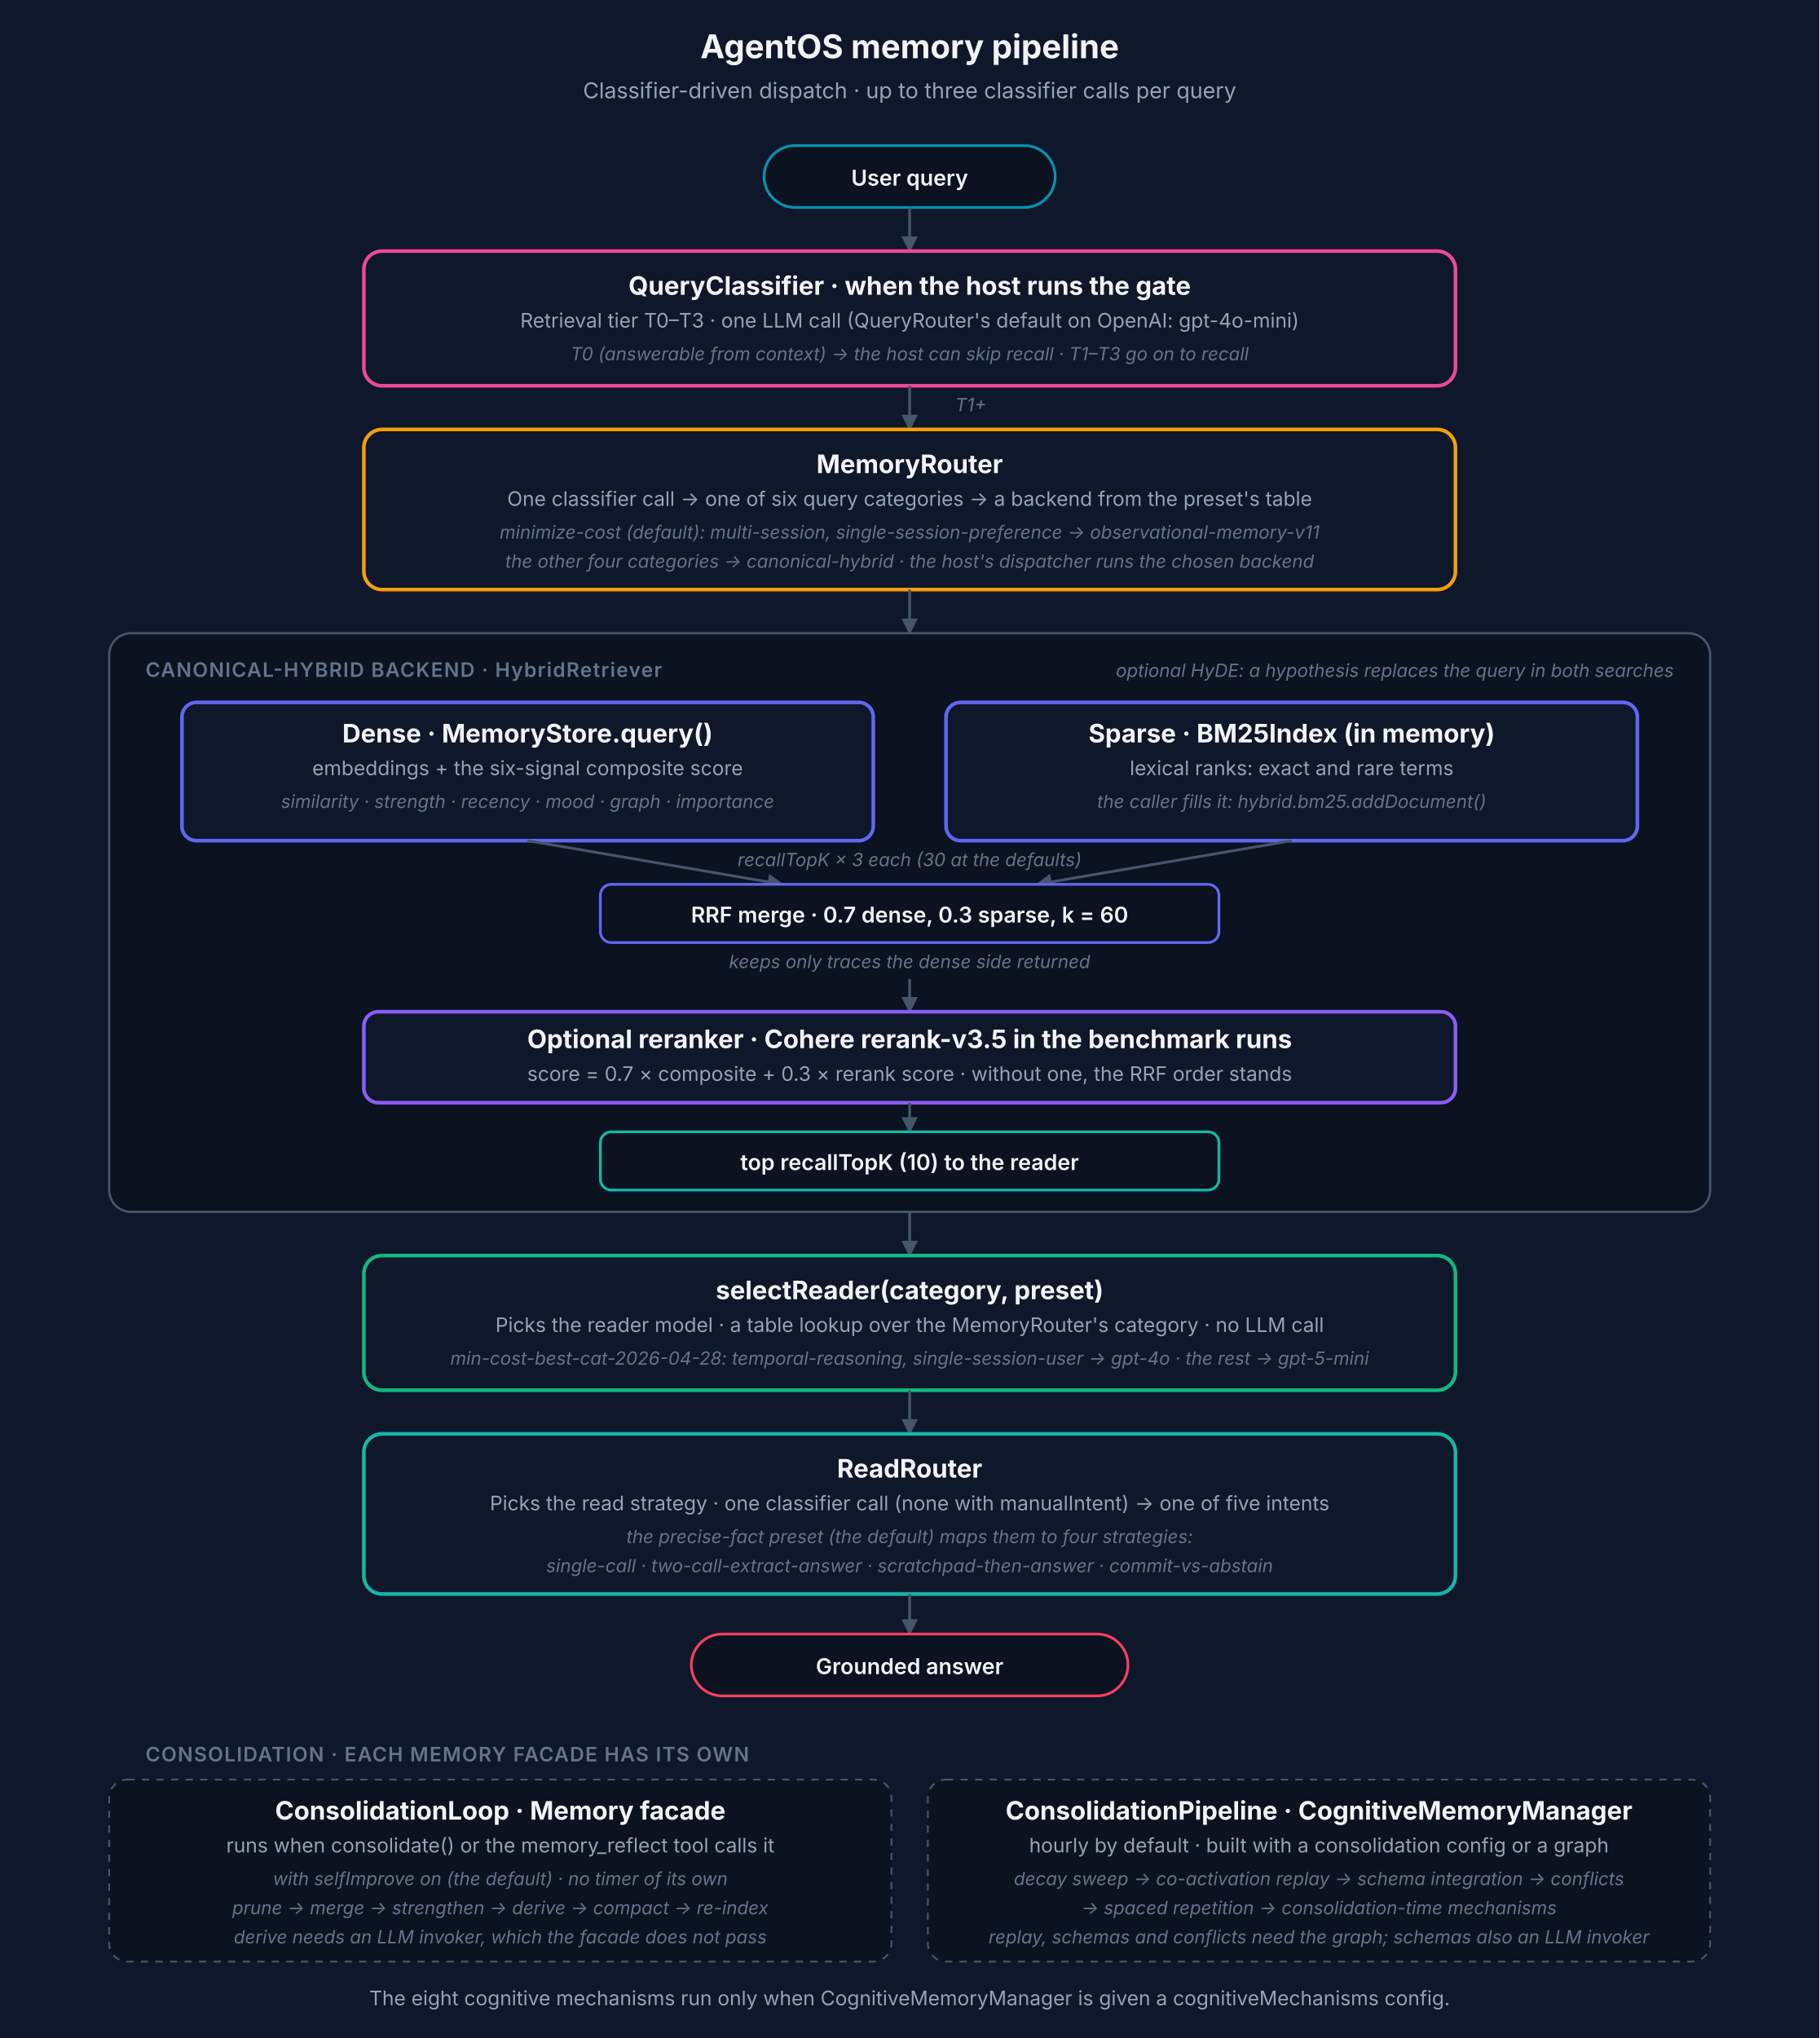
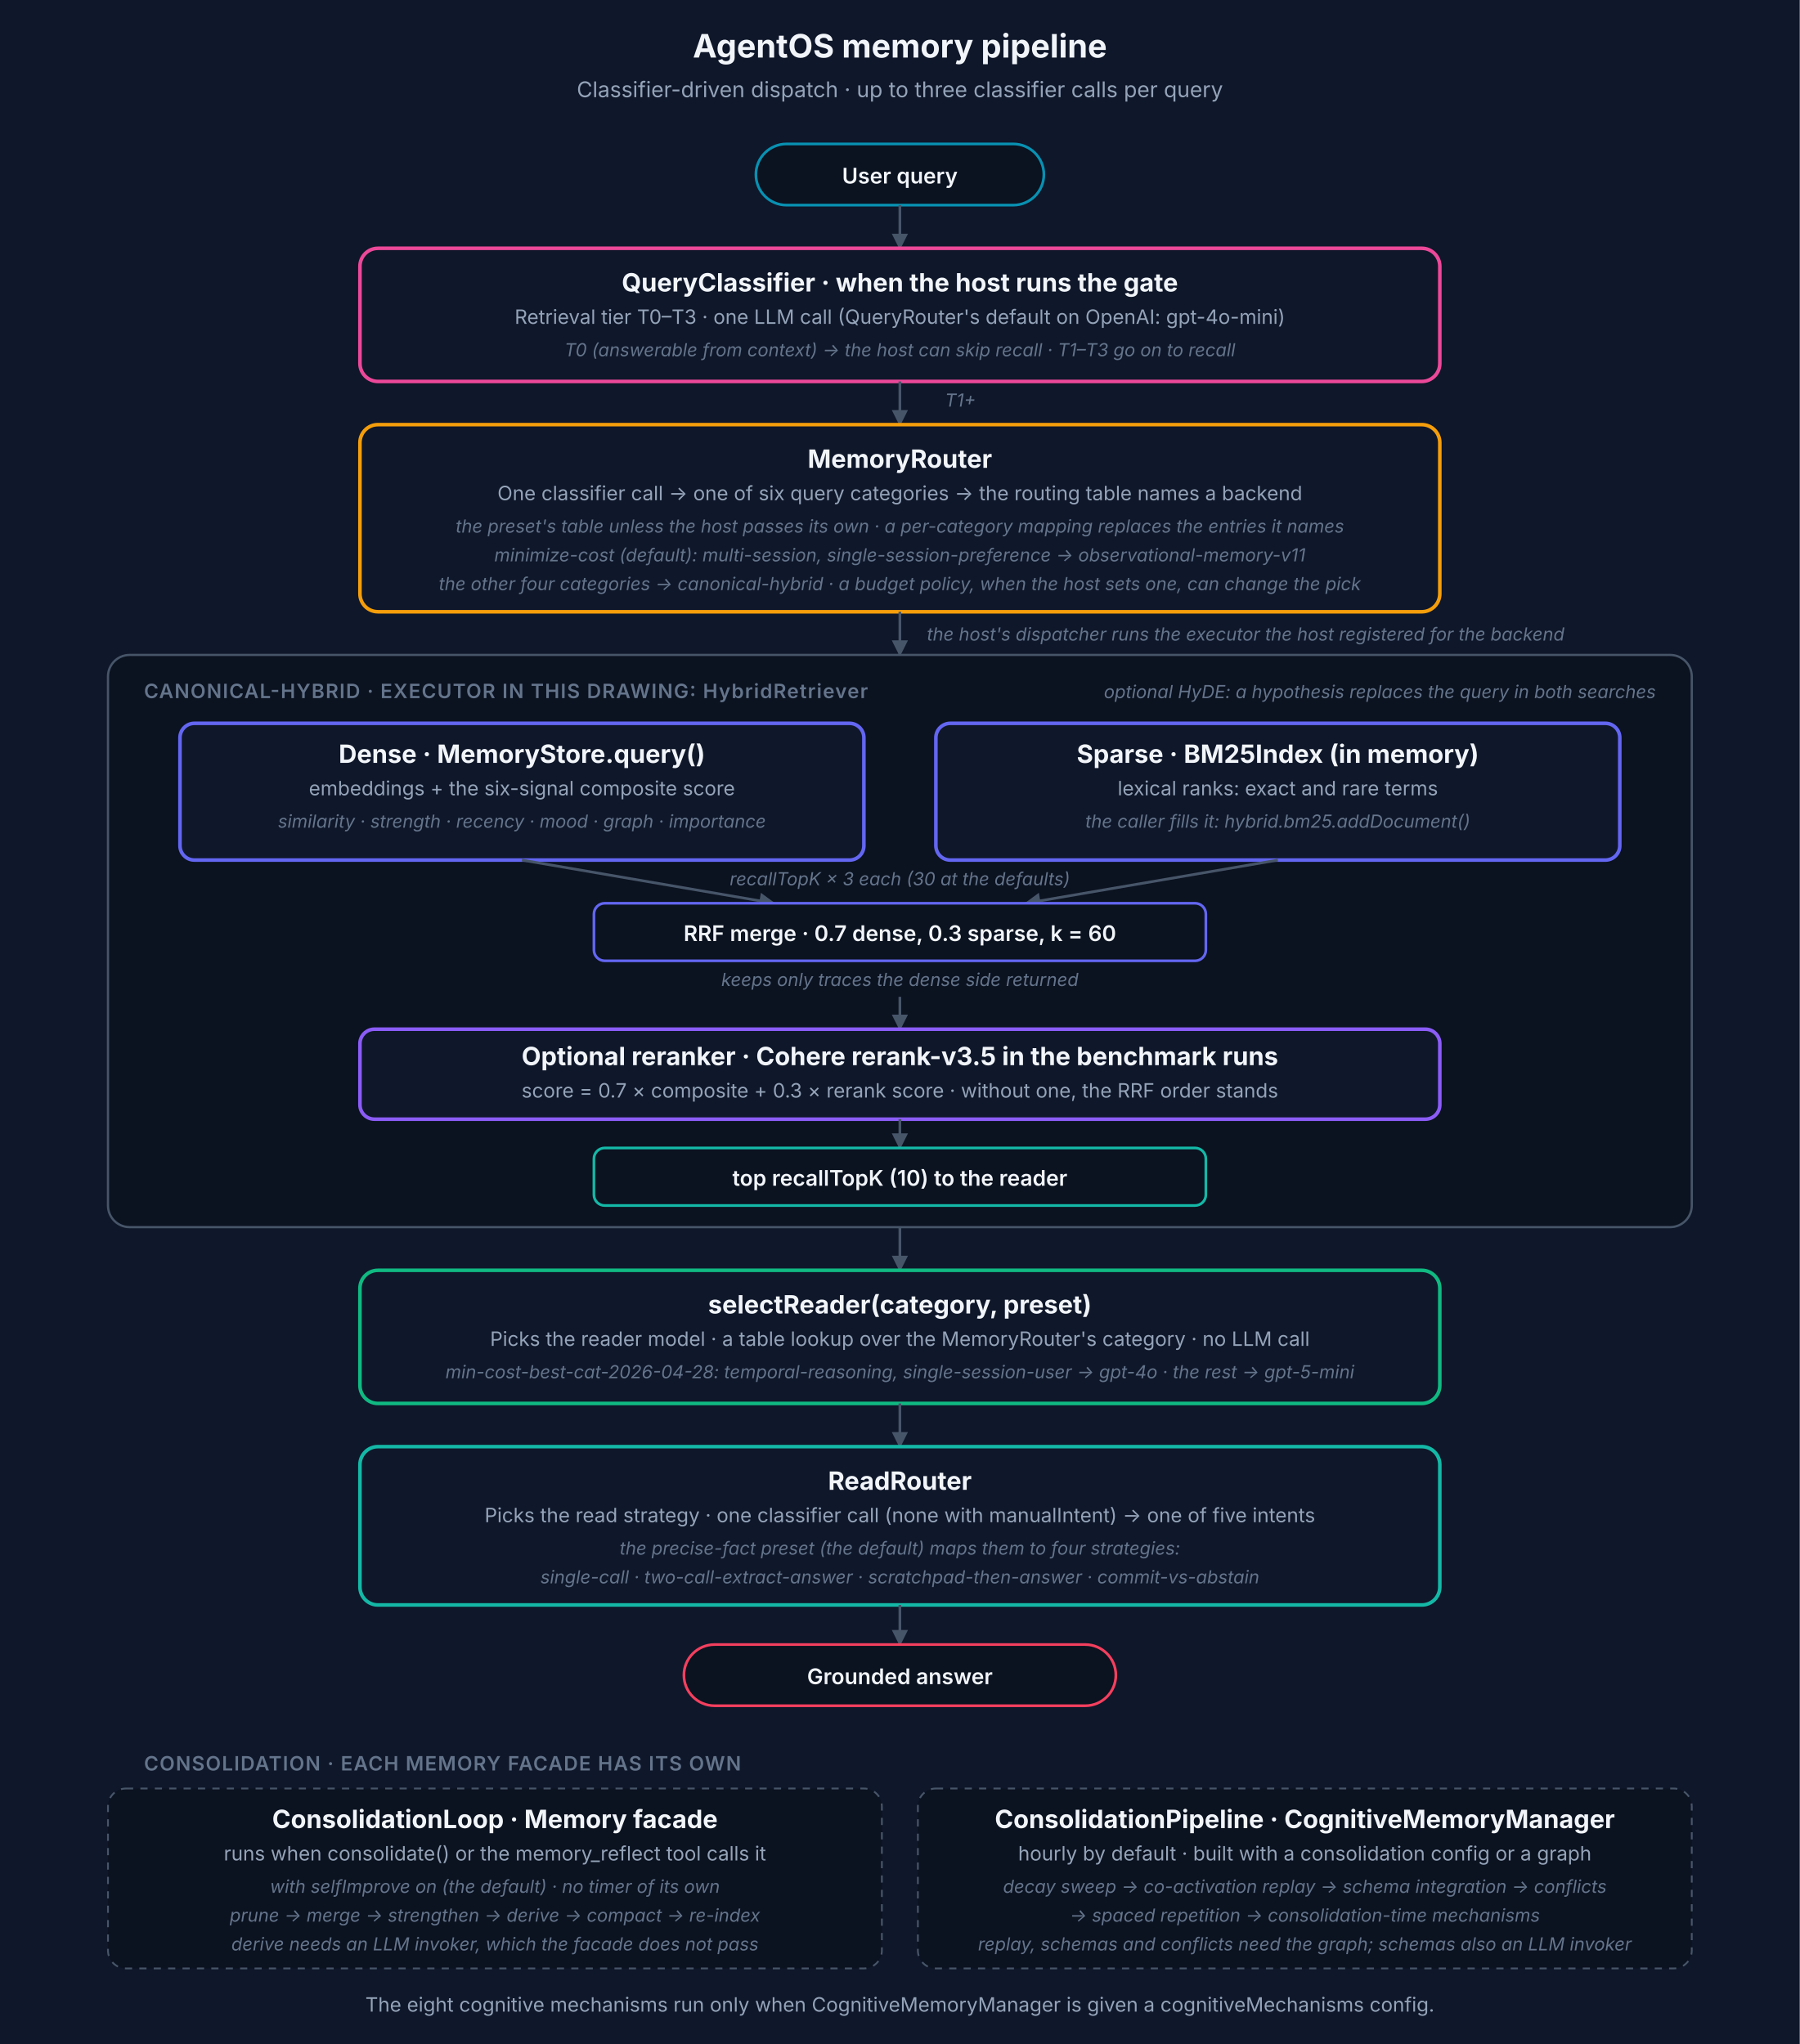
- <svg xmlns="http://www.w3.org/2000/svg" viewBox="0 0 1000 1120" role="img" aria-labelledby="memsys-title memsys-desc" font-family="Inter, system-ui, -apple-system, sans-serif">
+ <svg xmlns="http://www.w3.org/2000/svg" viewBox="0 0 1000 1136" role="img" aria-labelledby="memsys-title memsys-desc" font-family="Inter, system-ui, -apple-system, sans-serif">
  <defs>
    <style>
      .bg { fill: #0f172a; }
      .heading { fill: #f1f5f9; font-size: 18px; font-weight: 700; }
      .subtitle { fill: #94a3b8; font-size: 12px; }
      .stage-title { fill: #f1f5f9; font-size: 14px; font-weight: 700; }
      .stage-text { fill: #94a3b8; font-size: 11px; }
      .stage-tag { fill: #64748b; font-size: 10px; font-style: italic; }
      .lane-label { fill: #64748b; font-size: 11px; font-weight: 600; letter-spacing: 0.05em; }
      .stage { fill: #0f172a; stroke-width: 2; }
      .pill { fill: #0b1220; stroke: #475569; stroke-width: 1.5; }
      .pill-text { fill: #f1f5f9; font-size: 12px; font-weight: 600; }
      .substrate { fill: #0b1220; stroke: #475569; stroke-width: 1; stroke-dasharray: 4 4; }
      .container { fill: #0b1220; stroke: #475569; stroke-width: 1.25; }
      .arrow-line { stroke: #475569; stroke-width: 1.5; fill: none; }
      .arrow-head { fill: #475569; }
      .acc-input { stroke: #0891b2; }
      .acc-classify { stroke: #ec4899; }
      .acc-route { stroke: #f59e0b; }
      .acc-retrieve { stroke: #6366f1; }
      .acc-rerank { stroke: #8b5cf6; }
      .acc-score { stroke: #14b8a6; }
      .acc-reader { stroke: #10b981; }
      .acc-strategy { stroke: #14b8a6; }
      .acc-output { stroke: #f43f5e; }
      .code { font-family: ui-monospace, SFMono-Regular, Menlo, monospace; font-size: 10px; fill: #94a3b8; }
    </style>
    <marker id="memsys-arrow" viewBox="0 0 10 10" refX="9" refY="5" markerWidth="6" markerHeight="6" orient="auto-start-reverse">
      <path d="M 0 0 L 10 5 L 0 10 z" class="arrow-head" />
    </marker>
  </defs>
-   <rect class="bg" x="0" y="0" width="1000" height="1120" />
+   <rect class="bg" x="0" y="0" width="1000" height="1136" />
  <text x="500" y="32" text-anchor="middle" class="heading">AgentOS memory pipeline</text>
  <text x="500" y="54" text-anchor="middle" class="subtitle">Classifier-driven dispatch · up to three classifier calls per query</text>
  <rect x="420" y="80" width="160" height="34" rx="17" class="pill acc-input" />
  <text x="500" y="102" text-anchor="middle" class="pill-text">User query</text>
  <line class="arrow-line" x1="500" y1="114" x2="500" y2="138" marker-end="url(#memsys-arrow)" />
  <rect x="200" y="138" width="600" height="74" rx="10" class="stage acc-classify" />
  <text x="500" y="162" text-anchor="middle" class="stage-title">QueryClassifier · when the host runs the gate</text>
  <text x="500" y="180" text-anchor="middle" class="stage-text">Retrieval tier T0–T3 · one LLM call (QueryRouter's default on OpenAI: gpt-4o-mini)</text>
  <text x="500" y="198" text-anchor="middle" class="stage-tag">T0 (answerable from context) → the host can skip recall · T1–T3 go on to recall</text>
  <line class="arrow-line" x1="500" y1="212" x2="500" y2="236" marker-end="url(#memsys-arrow)" />
  <text x="525" y="226" class="stage-tag">T1+</text>
-   <rect x="200" y="236" width="600" height="88" rx="10" class="stage acc-route" />
+   <rect x="200" y="236" width="600" height="104" rx="10" class="stage acc-route" />
  <text x="500" y="260" text-anchor="middle" class="stage-title">MemoryRouter</text>
-   <text x="500" y="278" text-anchor="middle" class="stage-text">One classifier call → one of six query categories → a backend from the preset's table</text>
-   <text x="500" y="296" text-anchor="middle" class="stage-tag">minimize-cost (default): multi-session, single-session-preference → observational-memory-v11</text>
-   <text x="500" y="312" text-anchor="middle" class="stage-tag">the other four categories → canonical-hybrid · the host's dispatcher runs the chosen backend</text>
-   <line class="arrow-line" x1="500" y1="324" x2="500" y2="348" marker-end="url(#memsys-arrow)" />
-   <rect x="60" y="348" width="880" height="318" rx="12" class="container" />
-   <text x="80" y="372" class="lane-label">CANONICAL-HYBRID BACKEND · HybridRetriever</text>
-   <text x="920" y="372" text-anchor="end" class="stage-tag">optional HyDE: a hypothesis replaces the query in both searches</text>
-   <rect x="100" y="386" width="380" height="76" rx="8" class="stage acc-retrieve" />
-   <text x="290" y="408" text-anchor="middle" class="stage-title">Dense · MemoryStore.query()</text>
-   <text x="290" y="426" text-anchor="middle" class="stage-text">embeddings + the six-signal composite score</text>
-   <text x="290" y="444" text-anchor="middle" class="stage-tag">similarity · strength · recency · mood · graph · importance</text>
-   <rect x="520" y="386" width="380" height="76" rx="8" class="stage acc-retrieve" />
-   <text x="710" y="408" text-anchor="middle" class="stage-title">Sparse · BM25Index (in memory)</text>
-   <text x="710" y="426" text-anchor="middle" class="stage-text">lexical ranks: exact and rare terms</text>
-   <text x="710" y="444" text-anchor="middle" class="stage-tag">the caller fills it: hybrid.bm25.addDocument()</text>
-   <line class="arrow-line" x1="290" y1="462" x2="430" y2="486" marker-end="url(#memsys-arrow)" />
-   <line class="arrow-line" x1="710" y1="462" x2="570" y2="486" marker-end="url(#memsys-arrow)" />
-   <text x="500" y="476" text-anchor="middle" class="stage-tag">recallTopK × 3 each (30 at the defaults)</text>
-   <rect x="330" y="486" width="340" height="32" rx="6" class="pill acc-retrieve" />
-   <text x="500" y="507" text-anchor="middle" class="pill-text">RRF merge · 0.7 dense, 0.3 sparse, k = 60</text>
-   <text x="500" y="532" text-anchor="middle" class="stage-tag">keeps only traces the dense side returned</text>
-   <line class="arrow-line" x1="500" y1="538" x2="500" y2="556" marker-end="url(#memsys-arrow)" />
-   <rect x="200" y="556" width="600" height="50" rx="8" class="stage acc-rerank" />
-   <text x="500" y="576" text-anchor="middle" class="stage-title">Optional reranker · Cohere rerank-v3.5 in the benchmark runs</text>
-   <text x="500" y="594" text-anchor="middle" class="stage-text">score = 0.7 × composite + 0.3 × rerank score · without one, the RRF order stands</text>
-   <line class="arrow-line" x1="500" y1="606" x2="500" y2="622" marker-end="url(#memsys-arrow)" />
-   <rect x="330" y="622" width="340" height="32" rx="6" class="pill acc-score" />
-   <text x="500" y="643" text-anchor="middle" class="pill-text">top recallTopK (10) to the reader</text>
-   <line class="arrow-line" x1="500" y1="666" x2="500" y2="690" marker-end="url(#memsys-arrow)" />
-   <rect x="200" y="690" width="600" height="74" rx="10" class="stage acc-reader" />
-   <text x="500" y="714" text-anchor="middle" class="stage-title">selectReader(category, preset)</text>
-   <text x="500" y="732" text-anchor="middle" class="stage-text">Picks the reader model · a table lookup over the MemoryRouter's category · no LLM call</text>
-   <text x="500" y="750" text-anchor="middle" class="stage-tag">min-cost-best-cat-2026-04-28: temporal-reasoning, single-session-user → gpt-4o · the rest → gpt-5-mini</text>
-   <line class="arrow-line" x1="500" y1="764" x2="500" y2="788" marker-end="url(#memsys-arrow)" />
-   <rect x="200" y="788" width="600" height="88" rx="10" class="stage acc-strategy" />
-   <text x="500" y="812" text-anchor="middle" class="stage-title">ReadRouter</text>
-   <text x="500" y="830" text-anchor="middle" class="stage-text">Picks the read strategy · one classifier call (none with manualIntent) → one of five intents</text>
-   <text x="500" y="848" text-anchor="middle" class="stage-tag">the precise-fact preset (the default) maps them to four strategies:</text>
-   <text x="500" y="864" text-anchor="middle" class="stage-tag">single-call · two-call-extract-answer · scratchpad-then-answer · commit-vs-abstain</text>
-   <line class="arrow-line" x1="500" y1="876" x2="500" y2="898" marker-end="url(#memsys-arrow)" />
-   <rect x="380" y="898" width="240" height="34" rx="17" class="pill acc-output" />
-   <text x="500" y="920" text-anchor="middle" class="pill-text">Grounded answer</text>
-   <text x="80" y="968" class="lane-label">CONSOLIDATION · EACH MEMORY FACADE HAS ITS OWN</text>
-   <rect x="60" y="978" width="430" height="100" rx="10" class="substrate" />
-   <text x="275" y="1000" text-anchor="middle" class="stage-title">ConsolidationLoop · Memory facade</text>
-   <text x="275" y="1018" text-anchor="middle" class="stage-text">runs when consolidate() or the memory_reflect tool calls it</text>
-   <text x="275" y="1036" text-anchor="middle" class="stage-tag">with selfImprove on (the default) · no timer of its own</text>
-   <text x="275" y="1052" text-anchor="middle" class="stage-tag">prune → merge → strengthen → derive → compact → re-index</text>
-   <text x="275" y="1068" text-anchor="middle" class="stage-tag">derive needs an LLM invoker, which the facade does not pass</text>
-   <rect x="510" y="978" width="430" height="100" rx="10" class="substrate" />
-   <text x="725" y="1000" text-anchor="middle" class="stage-title">ConsolidationPipeline · CognitiveMemoryManager</text>
-   <text x="725" y="1018" text-anchor="middle" class="stage-text">hourly by default · built with a consolidation config or a graph</text>
-   <text x="725" y="1036" text-anchor="middle" class="stage-tag">decay sweep → co-activation replay → schema integration → conflicts</text>
-   <text x="725" y="1052" text-anchor="middle" class="stage-tag">→ spaced repetition → consolidation-time mechanisms</text>
-   <text x="725" y="1068" text-anchor="middle" class="stage-tag">replay, schemas and conflicts need the graph; schemas also an LLM invoker</text>
-   <text x="500" y="1102" text-anchor="middle" class="stage-text">The eight cognitive mechanisms run only when CognitiveMemoryManager is given a cognitiveMechanisms config.</text>
+   <text x="500" y="278" text-anchor="middle" class="stage-text">One classifier call → one of six query categories → the routing table names a backend</text>
+   <text x="500" y="296" text-anchor="middle" class="stage-tag">the preset's table unless the host passes its own · a per-category mapping replaces the entries it names</text>
+   <text x="500" y="312" text-anchor="middle" class="stage-tag">minimize-cost (default): multi-session, single-session-preference → observational-memory-v11</text>
+   <text x="500" y="328" text-anchor="middle" class="stage-tag">the other four categories → canonical-hybrid · a budget policy, when the host sets one, can change the pick</text>
+   <line class="arrow-line" x1="500" y1="340" x2="500" y2="364" marker-end="url(#memsys-arrow)" />
+   <text x="515" y="356" class="stage-tag">the host's dispatcher runs the executor the host registered for the backend</text>
+   <rect x="60" y="364" width="880" height="318" rx="12" class="container" />
+   <text x="80" y="388" class="lane-label">CANONICAL-HYBRID · EXECUTOR IN THIS DRAWING: HybridRetriever</text>
+   <text x="920" y="388" text-anchor="end" class="stage-tag">optional HyDE: a hypothesis replaces the query in both searches</text>
+   <rect x="100" y="402" width="380" height="76" rx="8" class="stage acc-retrieve" />
+   <text x="290" y="424" text-anchor="middle" class="stage-title">Dense · MemoryStore.query()</text>
+   <text x="290" y="442" text-anchor="middle" class="stage-text">embeddings + the six-signal composite score</text>
+   <text x="290" y="460" text-anchor="middle" class="stage-tag">similarity · strength · recency · mood · graph · importance</text>
+   <rect x="520" y="402" width="380" height="76" rx="8" class="stage acc-retrieve" />
+   <text x="710" y="424" text-anchor="middle" class="stage-title">Sparse · BM25Index (in memory)</text>
+   <text x="710" y="442" text-anchor="middle" class="stage-text">lexical ranks: exact and rare terms</text>
+   <text x="710" y="460" text-anchor="middle" class="stage-tag">the caller fills it: hybrid.bm25.addDocument()</text>
+   <line class="arrow-line" x1="290" y1="478" x2="430" y2="502" marker-end="url(#memsys-arrow)" />
+   <line class="arrow-line" x1="710" y1="478" x2="570" y2="502" marker-end="url(#memsys-arrow)" />
+   <text x="500" y="492" text-anchor="middle" class="stage-tag">recallTopK × 3 each (30 at the defaults)</text>
+   <rect x="330" y="502" width="340" height="32" rx="6" class="pill acc-retrieve" />
+   <text x="500" y="523" text-anchor="middle" class="pill-text">RRF merge · 0.7 dense, 0.3 sparse, k = 60</text>
+   <text x="500" y="548" text-anchor="middle" class="stage-tag">keeps only traces the dense side returned</text>
+   <line class="arrow-line" x1="500" y1="554" x2="500" y2="572" marker-end="url(#memsys-arrow)" />
+   <rect x="200" y="572" width="600" height="50" rx="8" class="stage acc-rerank" />
+   <text x="500" y="592" text-anchor="middle" class="stage-title">Optional reranker · Cohere rerank-v3.5 in the benchmark runs</text>
+   <text x="500" y="610" text-anchor="middle" class="stage-text">score = 0.7 × composite + 0.3 × rerank score · without one, the RRF order stands</text>
+   <line class="arrow-line" x1="500" y1="622" x2="500" y2="638" marker-end="url(#memsys-arrow)" />
+   <rect x="330" y="638" width="340" height="32" rx="6" class="pill acc-score" />
+   <text x="500" y="659" text-anchor="middle" class="pill-text">top recallTopK (10) to the reader</text>
+   <line class="arrow-line" x1="500" y1="682" x2="500" y2="706" marker-end="url(#memsys-arrow)" />
+   <rect x="200" y="706" width="600" height="74" rx="10" class="stage acc-reader" />
+   <text x="500" y="730" text-anchor="middle" class="stage-title">selectReader(category, preset)</text>
+   <text x="500" y="748" text-anchor="middle" class="stage-text">Picks the reader model · a table lookup over the MemoryRouter's category · no LLM call</text>
+   <text x="500" y="766" text-anchor="middle" class="stage-tag">min-cost-best-cat-2026-04-28: temporal-reasoning, single-session-user → gpt-4o · the rest → gpt-5-mini</text>
+   <line class="arrow-line" x1="500" y1="780" x2="500" y2="804" marker-end="url(#memsys-arrow)" />
+   <rect x="200" y="804" width="600" height="88" rx="10" class="stage acc-strategy" />
+   <text x="500" y="828" text-anchor="middle" class="stage-title">ReadRouter</text>
+   <text x="500" y="846" text-anchor="middle" class="stage-text">Picks the read strategy · one classifier call (none with manualIntent) → one of five intents</text>
+   <text x="500" y="864" text-anchor="middle" class="stage-tag">the precise-fact preset (the default) maps them to four strategies:</text>
+   <text x="500" y="880" text-anchor="middle" class="stage-tag">single-call · two-call-extract-answer · scratchpad-then-answer · commit-vs-abstain</text>
+   <line class="arrow-line" x1="500" y1="892" x2="500" y2="914" marker-end="url(#memsys-arrow)" />
+   <rect x="380" y="914" width="240" height="34" rx="17" class="pill acc-output" />
+   <text x="500" y="936" text-anchor="middle" class="pill-text">Grounded answer</text>
+   <text x="80" y="984" class="lane-label">CONSOLIDATION · EACH MEMORY FACADE HAS ITS OWN</text>
+   <rect x="60" y="994" width="430" height="100" rx="10" class="substrate" />
+   <text x="275" y="1016" text-anchor="middle" class="stage-title">ConsolidationLoop · Memory facade</text>
+   <text x="275" y="1034" text-anchor="middle" class="stage-text">runs when consolidate() or the memory_reflect tool calls it</text>
+   <text x="275" y="1052" text-anchor="middle" class="stage-tag">with selfImprove on (the default) · no timer of its own</text>
+   <text x="275" y="1068" text-anchor="middle" class="stage-tag">prune → merge → strengthen → derive → compact → re-index</text>
+   <text x="275" y="1084" text-anchor="middle" class="stage-tag">derive needs an LLM invoker, which the facade does not pass</text>
+   <rect x="510" y="994" width="430" height="100" rx="10" class="substrate" />
+   <text x="725" y="1016" text-anchor="middle" class="stage-title">ConsolidationPipeline · CognitiveMemoryManager</text>
+   <text x="725" y="1034" text-anchor="middle" class="stage-text">hourly by default · built with a consolidation config or a graph</text>
+   <text x="725" y="1052" text-anchor="middle" class="stage-tag">decay sweep → co-activation replay → schema integration → conflicts</text>
+   <text x="725" y="1068" text-anchor="middle" class="stage-tag">→ spaced repetition → consolidation-time mechanisms</text>
+   <text x="725" y="1084" text-anchor="middle" class="stage-tag">replay, schemas and conflicts need the graph; schemas also an LLM invoker</text>
+   <text x="500" y="1118" text-anchor="middle" class="stage-text">The eight cognitive mechanisms run only when CognitiveMemoryManager is given a cognitiveMechanisms config.</text>
</svg>
